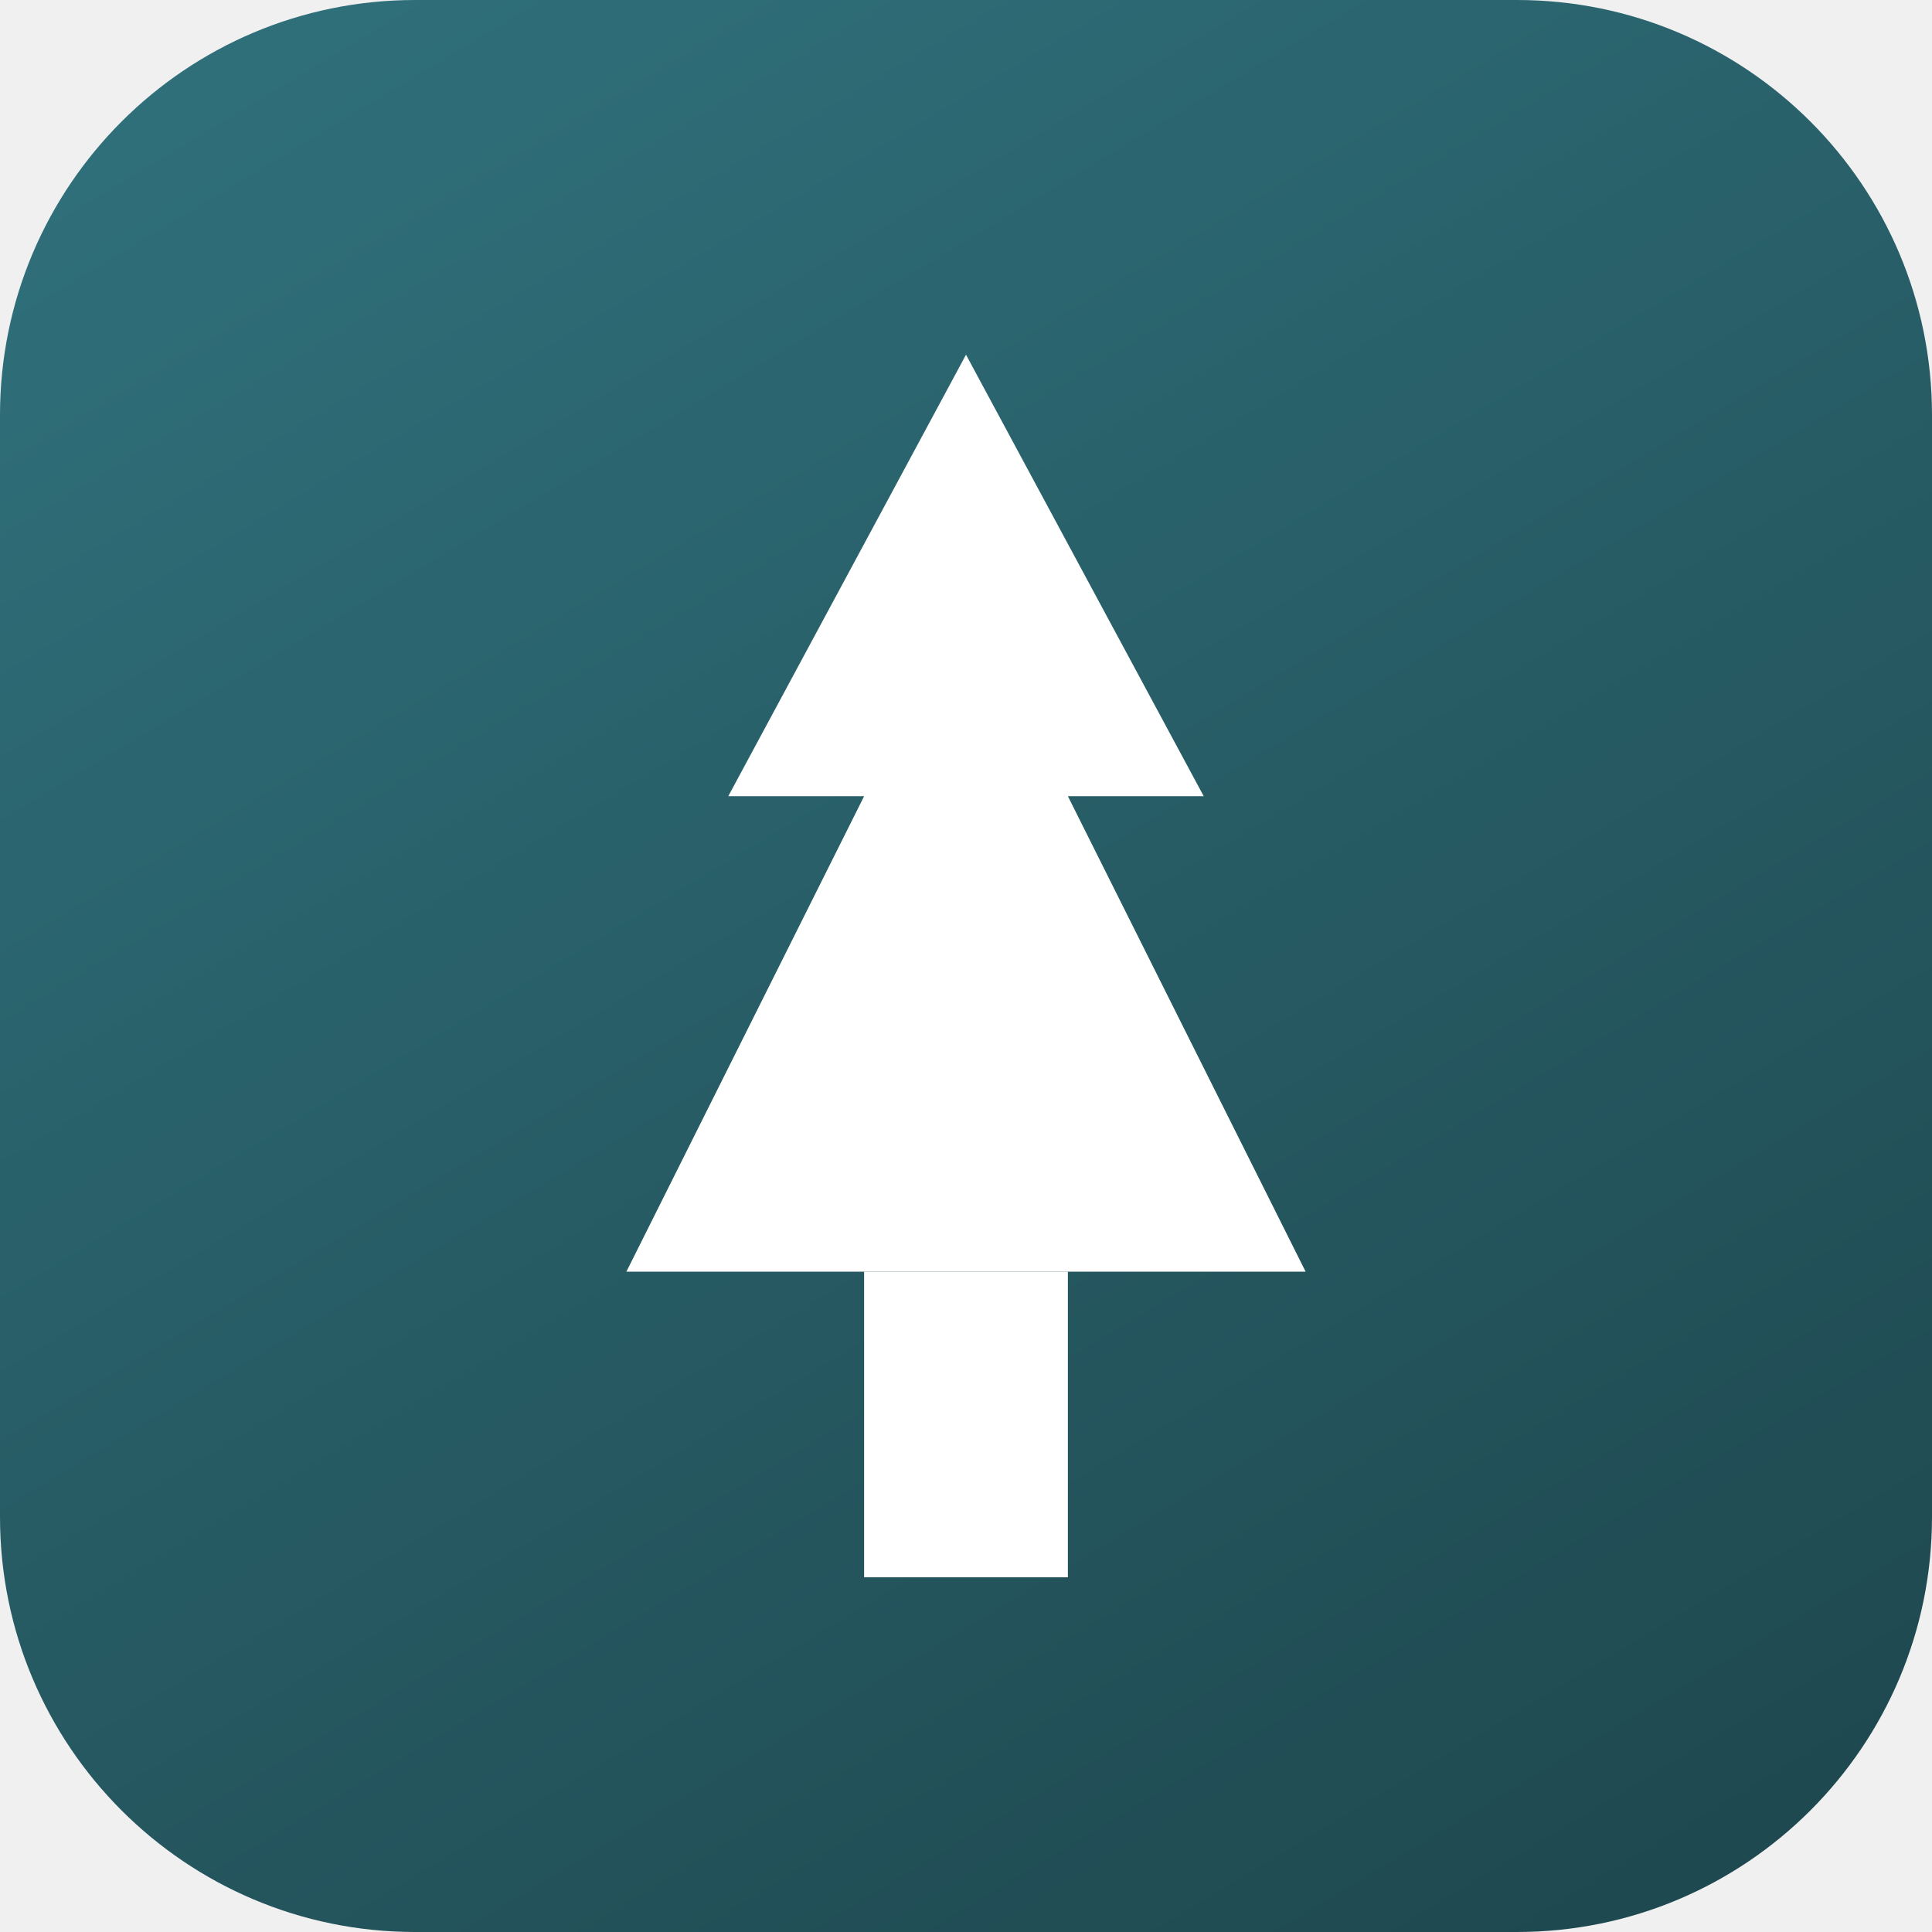
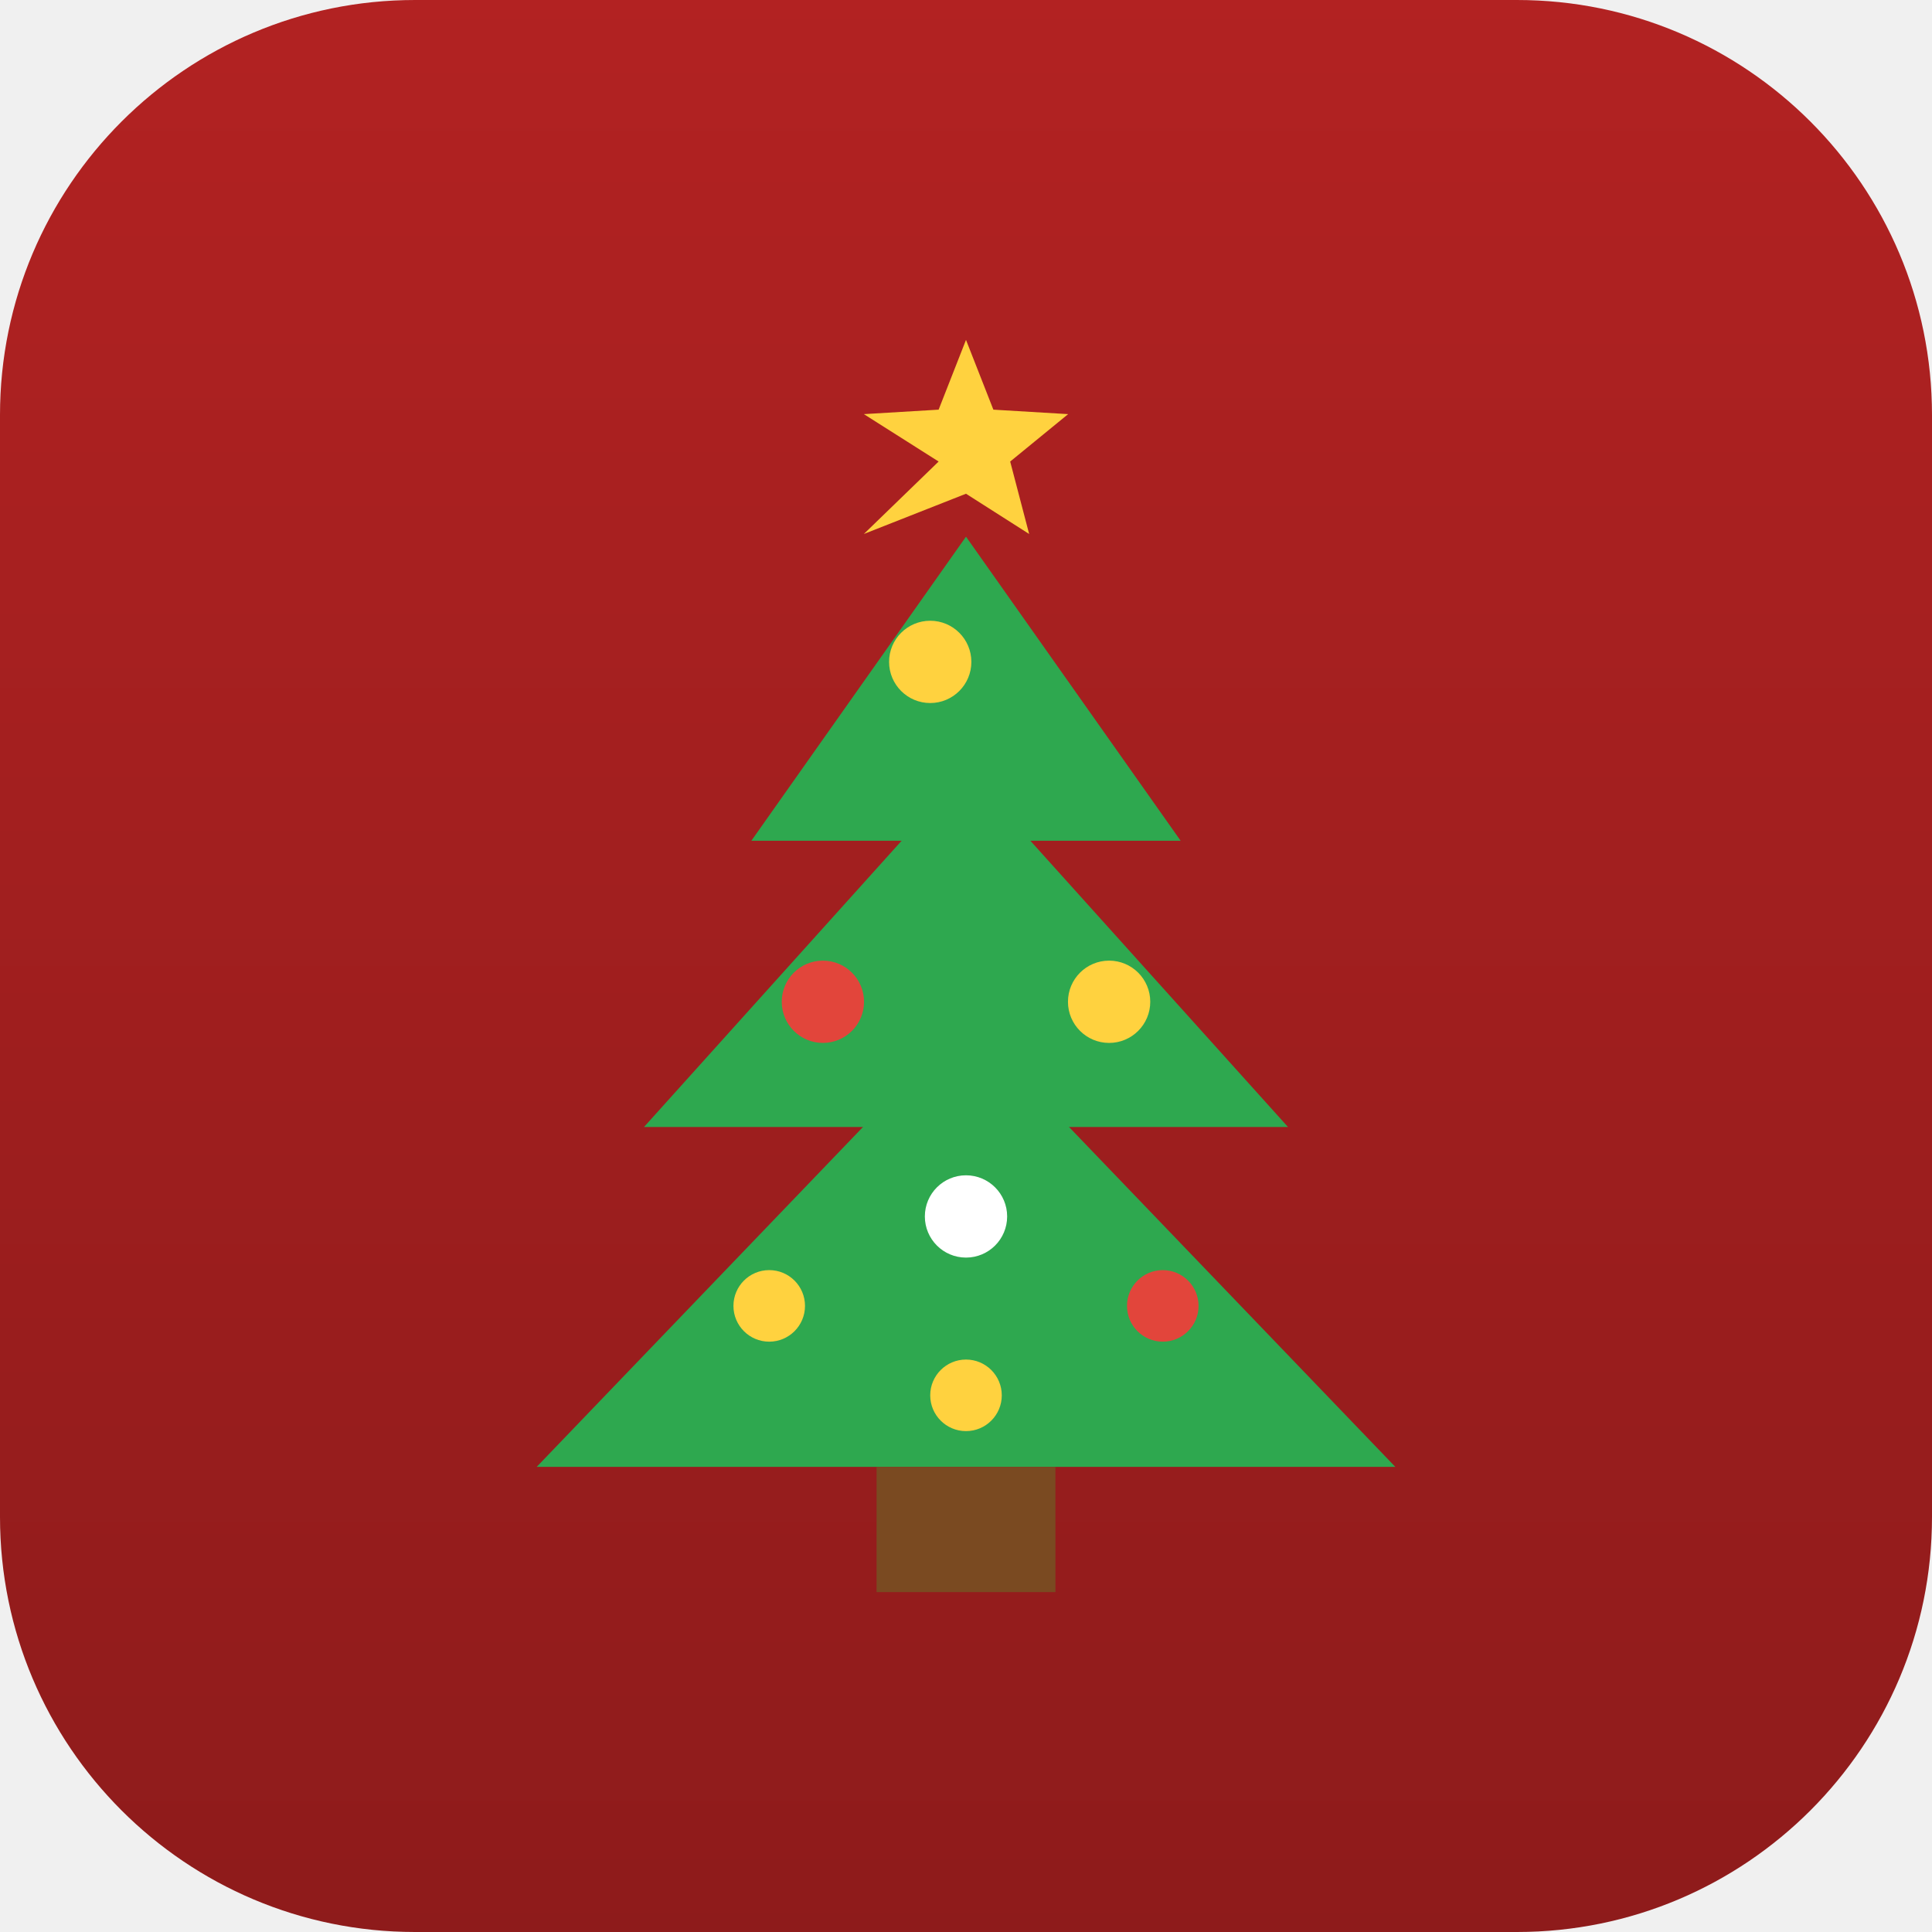
<svg xmlns="http://www.w3.org/2000/svg" viewBox="0 0 512 512">
  <defs>
-     <linearGradient id="seal" x1="20%" y1="0%" x2="80%" y2="100%">
-       <stop offset="0%" stop-color="#2f6f7a" />
-       <stop offset="100%" stop-color="#1f4950" />
+     <linearGradient id="xmasbg" x1="0" y1="0" x2="0" y2="1">
+       <stop offset="0%" stop-color="#B22222" />
+       <stop offset="100%" stop-color="#8E1B1B" />
    </linearGradient>
  </defs>
-   <rect x="0" y="0" width="512" height="512" rx="110" fill="url(#seal)" />
-   <g fill="#fff" transform="translate(256,256) scale(9) translate(-24,-24)">
-     <path d="M24 6 L31 19 L27 19 L34 33 L14 33 L21 19 L17 19 Z" />
-     <rect x="21" y="33" width="6" height="9" />
+   <rect x="0" y="0" width="512" height="512" rx="110" fill="url(#xmasbg)" />
+   <g transform="translate(256 256) scale(4.74074) translate(-54 -54)">
+     <path d="M54,30 L66,47 L42,47 Z" fill="#2EA84F" />
+     <path d="M54,43 L72,63 L36,63 Z" fill="#2EA84F" />
+     <path d="M54,57 L78,82 L30,82 Z" fill="#2EA84F" />
+     <path d="M49,82 L59,82 L59,89 L49,89 Z" fill="#7A4A21" />
+     <path d="M54,19 L55.53,22.90 L59.71,23.15 L56.47,25.80 L57.53,29.85 L54,27.6 L48.29,29.85 L52.47,25.80 L48.29,23.15 L52.47,22.90 Z" fill="#FFD23F" />
+     <path d="M49.7,37 a2.3,2.3 0 1,0 4.6,0 a2.3,2.3 0 1,0 -4.6,0 Z" fill="#FFD23F" />
+     <path d="M43.7,56 a2.3,2.3 0 1,0 4.6,0 a2.3,2.3 0 1,0 -4.6,0 Z" fill="#E2453B" />
+     <path d="M59.7,56 a2.3,2.3 0 1,0 4.6,0 a2.3,2.3 0 1,0 -4.6,0 Z" fill="#FFD23F" />
+     <path d="M51.7,68 a2.3,2.3 0 1,0 4.6,0 a2.3,2.3 0 1,0 -4.6,0 Z" fill="#FFFFFF" />
+     <path d="M41,73 a2,2 0 1,0 4,0 a2,2 0 1,0 -4,0 Z" fill="#FFD23F" />
+     <path d="M63,73 a2,2 0 1,0 4,0 a2,2 0 1,0 -4,0 Z" fill="#E2453B" />
+     <path d="M52,78 a2,2 0 1,0 4,0 a2,2 0 1,0 -4,0 Z" fill="#FFD23F" />
  </g>
</svg>
